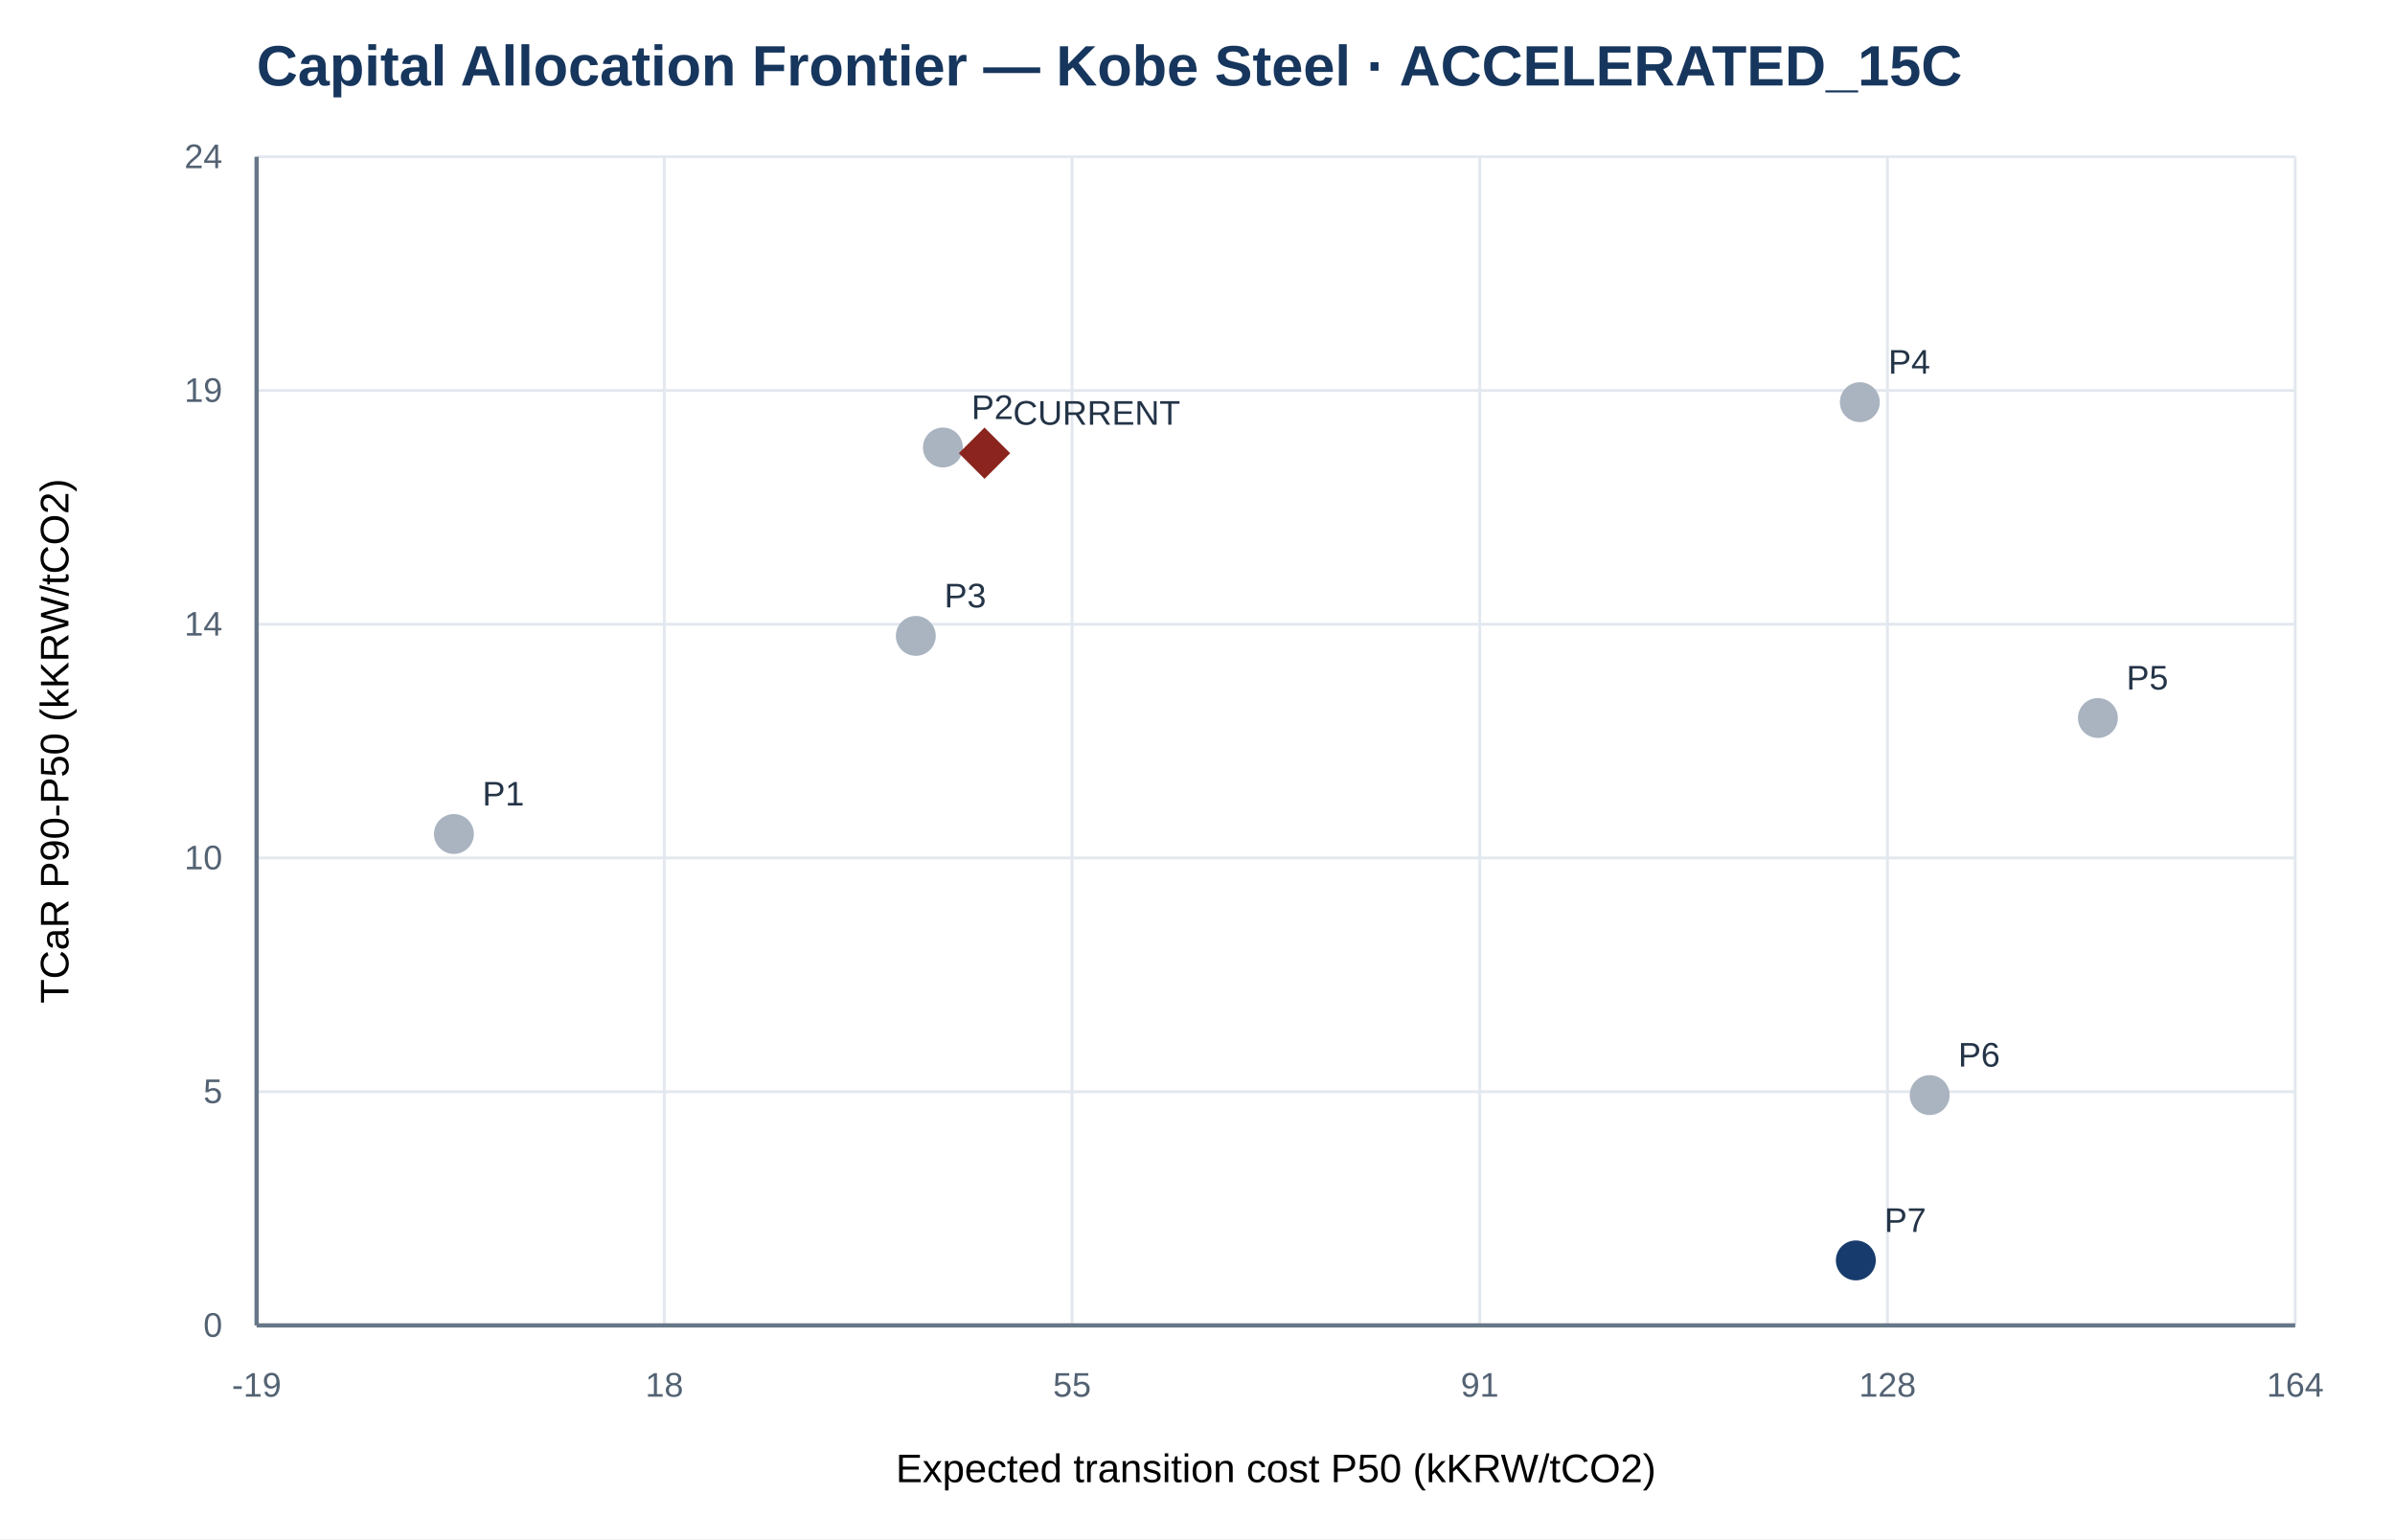
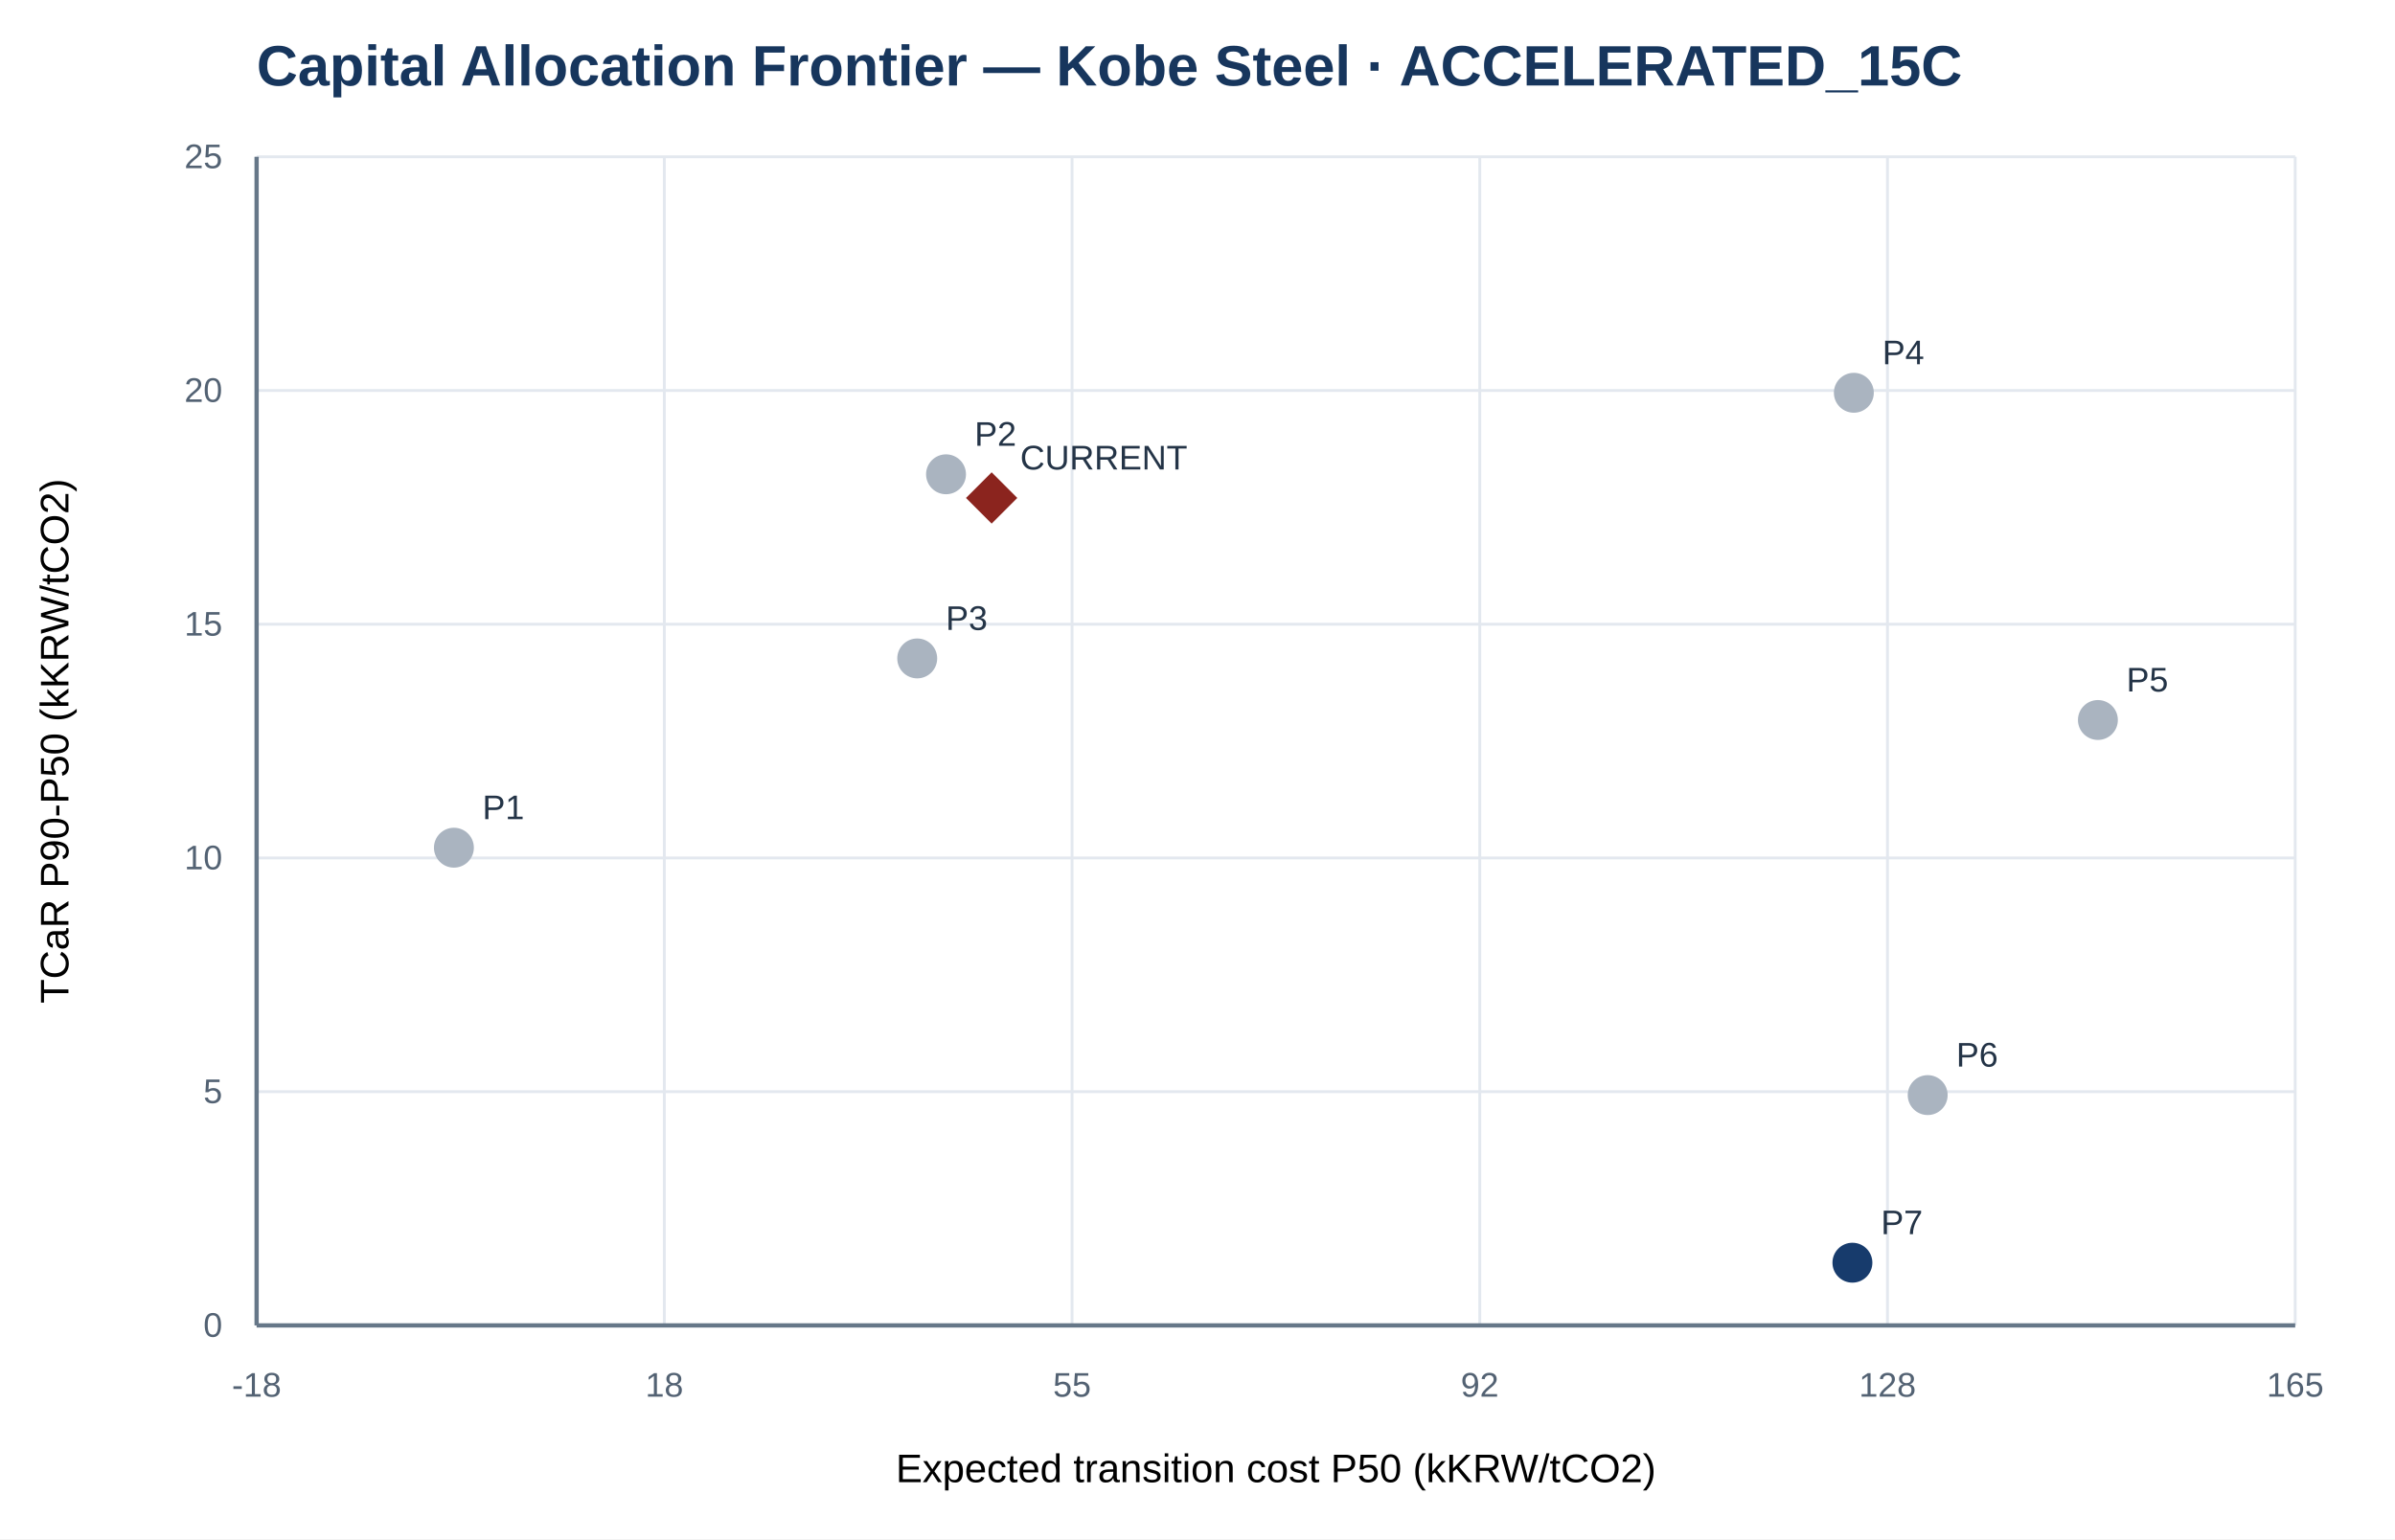
<svg xmlns="http://www.w3.org/2000/svg" width="840" height="540" viewBox="0 0 840 540">
  <rect x="0" y="0" width="840" height="540" fill="#ffffff" />
  <text x="90" y="30" font-family="Arial" font-size="20" font-weight="700" fill="#17365d">Capital Allocation Frontier — Kobe Steel · ACCELERATED_15C</text>
  <line x1="90.0" y1="55" x2="90.0" y2="465" stroke="#e3e8ef" />
-   <text x="90.0" y="490" text-anchor="middle" font-family="Arial" font-size="12" fill="#536273">-19</text>
+   <text x="90.0" y="490" text-anchor="middle" font-family="Arial" font-size="12" fill="#536273">-18</text>
  <line x1="90" y1="465.0" x2="805" y2="465.0" stroke="#e3e8ef" />
  <text x="78" y="469.0" text-anchor="end" font-family="Arial" font-size="12" fill="#536273">0</text>
  <line x1="233.0" y1="55" x2="233.0" y2="465" stroke="#e3e8ef" />
  <text x="233.0" y="490" text-anchor="middle" font-family="Arial" font-size="12" fill="#536273">18</text>
  <line x1="90" y1="383.0" x2="805" y2="383.0" stroke="#e3e8ef" />
  <text x="78" y="387.0" text-anchor="end" font-family="Arial" font-size="12" fill="#536273">5</text>
  <line x1="376.0" y1="55" x2="376.0" y2="465" stroke="#e3e8ef" />
  <text x="376.0" y="490" text-anchor="middle" font-family="Arial" font-size="12" fill="#536273">55</text>
  <line x1="90" y1="301.0" x2="805" y2="301.0" stroke="#e3e8ef" />
  <text x="78" y="305.0" text-anchor="end" font-family="Arial" font-size="12" fill="#536273">10</text>
  <line x1="519.0" y1="55" x2="519.0" y2="465" stroke="#e3e8ef" />
-   <text x="519.0" y="490" text-anchor="middle" font-family="Arial" font-size="12" fill="#536273">91</text>
+   <text x="519.0" y="490" text-anchor="middle" font-family="Arial" font-size="12" fill="#536273">92</text>
  <line x1="90" y1="219.0" x2="805" y2="219.0" stroke="#e3e8ef" />
-   <text x="78" y="223.0" text-anchor="end" font-family="Arial" font-size="12" fill="#536273">14</text>
+   <text x="78" y="223.0" text-anchor="end" font-family="Arial" font-size="12" fill="#536273">15</text>
  <line x1="662.0" y1="55" x2="662.0" y2="465" stroke="#e3e8ef" />
  <text x="662.0" y="490" text-anchor="middle" font-family="Arial" font-size="12" fill="#536273">128</text>
  <line x1="90" y1="137.0" x2="805" y2="137.0" stroke="#e3e8ef" />
-   <text x="78" y="141.0" text-anchor="end" font-family="Arial" font-size="12" fill="#536273">19</text>
+   <text x="78" y="141.0" text-anchor="end" font-family="Arial" font-size="12" fill="#536273">20</text>
  <line x1="805.0" y1="55" x2="805.0" y2="465" stroke="#e3e8ef" />
-   <text x="805.0" y="490" text-anchor="middle" font-family="Arial" font-size="12" fill="#536273">164</text>
+   <text x="805.0" y="490" text-anchor="middle" font-family="Arial" font-size="12" fill="#536273">165</text>
  <line x1="90" y1="55.0" x2="805" y2="55.0" stroke="#e3e8ef" />
-   <text x="78" y="59.0" text-anchor="end" font-family="Arial" font-size="12" fill="#536273">24</text>
-   <polyline points="650.9,442.2" fill="none" stroke="#173b6c" stroke-width="4" />
-   <circle cx="159.2" cy="292.6" r="7" fill="#aab4c0" />
-   <text x="169.2" y="282.6" font-family="Arial" font-size="12" fill="#243447">P1</text>
-   <circle cx="330.7" cy="157.0" r="7" fill="#aab4c0" />
-   <text x="340.7" y="147.0" font-family="Arial" font-size="12" fill="#243447">P2</text>
-   <circle cx="321.2" cy="223.1" r="7" fill="#aab4c0" />
-   <text x="331.2" y="213.1" font-family="Arial" font-size="12" fill="#243447">P3</text>
-   <circle cx="652.3" cy="141.1" r="7" fill="#aab4c0" />
-   <text x="662.3" y="131.1" font-family="Arial" font-size="12" fill="#243447">P4</text>
-   <circle cx="735.8" cy="251.9" r="7" fill="#aab4c0" />
-   <text x="745.8" y="241.9" font-family="Arial" font-size="12" fill="#243447">P5</text>
-   <circle cx="676.8" cy="384.2" r="7" fill="#aab4c0" />
-   <text x="686.8" y="374.2" font-family="Arial" font-size="12" fill="#243447">P6</text>
-   <circle cx="650.9" cy="442.2" r="7" fill="#173b6c" />
-   <text x="660.9" y="432.2" font-family="Arial" font-size="12" fill="#243447">P7</text>
-   <polygon points="345.3,150.0 354.3,159.0 345.3,168.0 336.3,159.0" fill="#8b241e" />
-   <text x="355.3" y="149.0" font-family="Arial" font-size="12" fill="#243447">CURRENT</text>
+   <text x="78" y="59.0" text-anchor="end" font-family="Arial" font-size="12" fill="#536273">25</text>
+   <polyline points="649.7,443.0" fill="none" stroke="#173b6c" stroke-width="4" />
+   <circle cx="159.2" cy="297.4" r="7" fill="#aab4c0" />
+   <text x="169.2" y="287.4" font-family="Arial" font-size="12" fill="#243447">P1</text>
+   <circle cx="331.8" cy="166.4" r="7" fill="#aab4c0" />
+   <text x="341.8" y="156.4" font-family="Arial" font-size="12" fill="#243447">P2</text>
+   <circle cx="321.7" cy="231.0" r="7" fill="#aab4c0" />
+   <text x="331.7" y="221.0" font-family="Arial" font-size="12" fill="#243447">P3</text>
+   <circle cx="650.2" cy="137.8" r="7" fill="#aab4c0" />
+   <text x="660.2" y="127.8" font-family="Arial" font-size="12" fill="#243447">P4</text>
+   <circle cx="735.8" cy="252.6" r="7" fill="#aab4c0" />
+   <text x="745.8" y="242.6" font-family="Arial" font-size="12" fill="#243447">P5</text>
+   <circle cx="676.1" cy="384.2" r="7" fill="#aab4c0" />
+   <text x="686.1" y="374.2" font-family="Arial" font-size="12" fill="#243447">P6</text>
+   <circle cx="649.7" cy="443.0" r="7" fill="#173b6c" />
+   <text x="659.7" y="433.0" font-family="Arial" font-size="12" fill="#243447">P7</text>
+   <polygon points="347.8,165.7 356.8,174.7 347.8,183.7 338.8,174.7" fill="#8b241e" />
+   <text x="357.8" y="164.7" font-family="Arial" font-size="12" fill="#243447">CURRENT</text>
  <line x1="90" y1="465" x2="805" y2="465" stroke="#667788" stroke-width="1.5" />
  <line x1="90" y1="55" x2="90" y2="465" stroke="#667788" stroke-width="1.5" />
  <text x="447.5" y="520" text-anchor="middle" font-family="Arial" font-size="14">Expected transition cost P50 (kKRW/tCO2)</text>
  <text x="24" y="260.0" transform="rotate(-90 24 260.0)" text-anchor="middle" font-family="Arial" font-size="14">TCaR P90-P50 (kKRW/tCO2)</text>
</svg>
